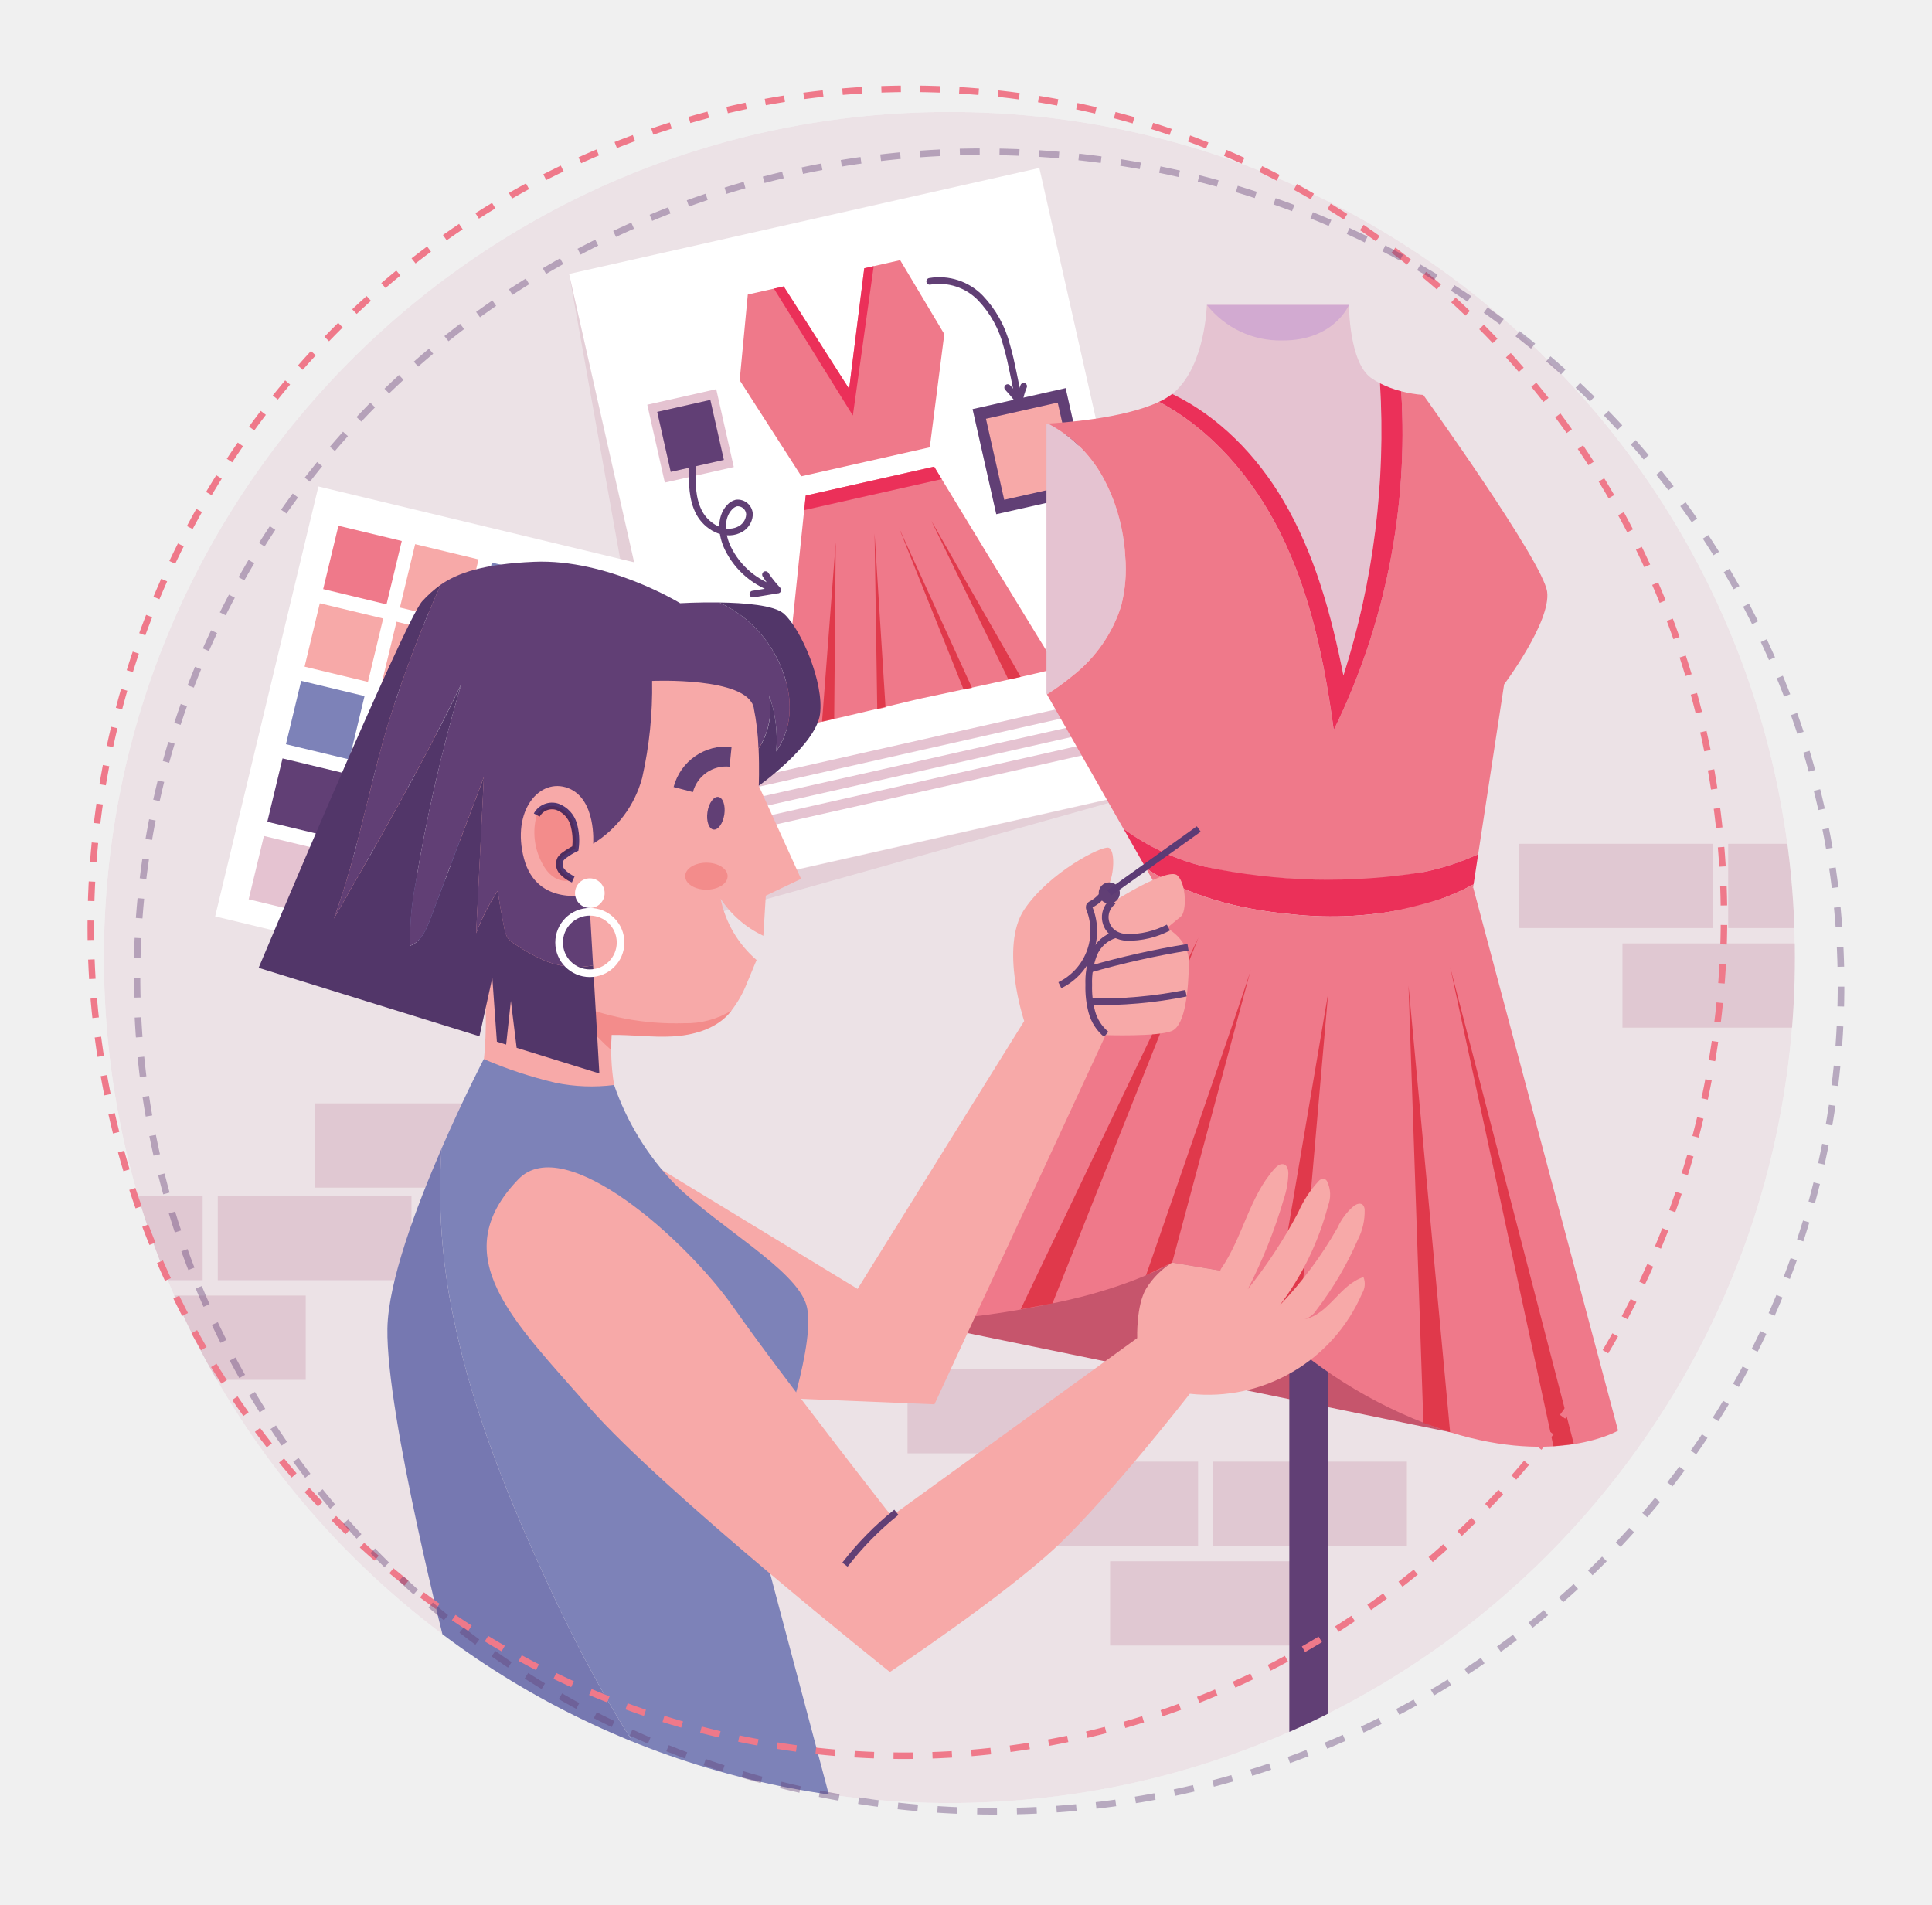
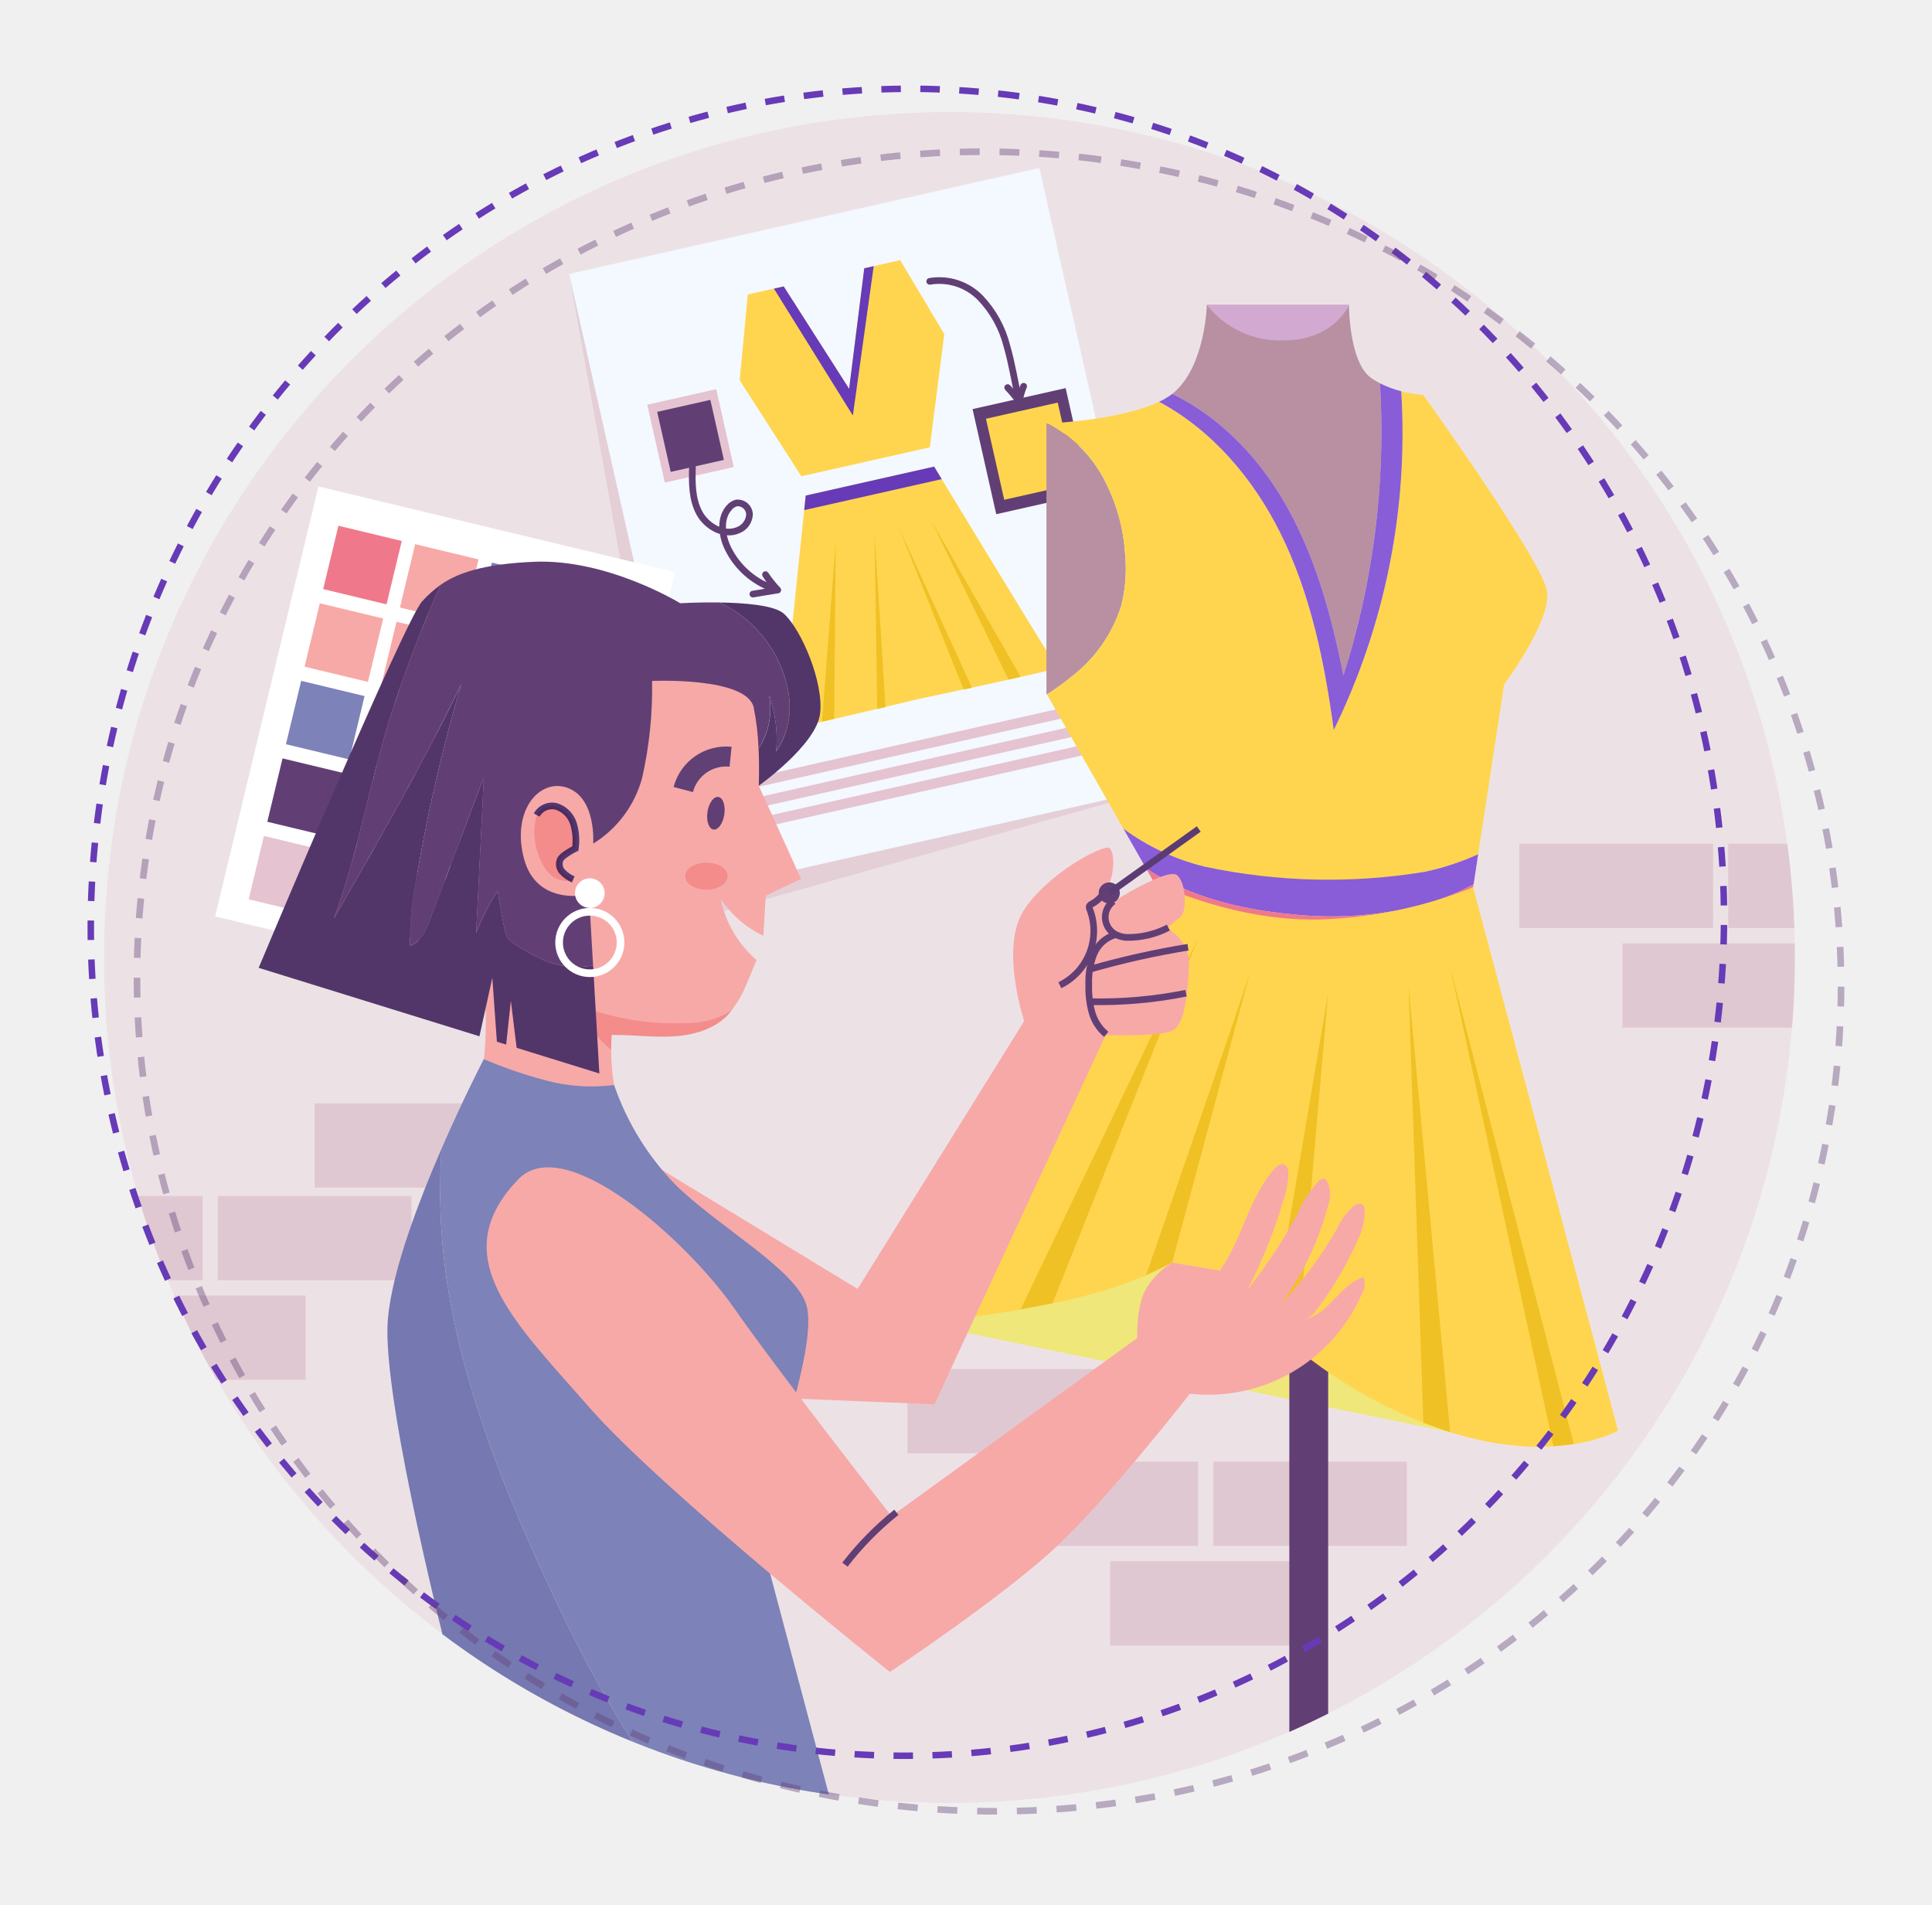
<svg xmlns="http://www.w3.org/2000/svg" width="278.008" height="274.025" viewBox="0 0 278.008 274.025">
  <defs>
    <clipPath id="clip-path">
      <circle id="Elipse_26" data-name="Elipse 26" cx="121.669" cy="121.669" r="121.669" fill="none" />
    </clipPath>
  </defs>
  <g id="Grupo_13033" data-name="Grupo 13033" transform="translate(1.689 -1.91)">
    <g id="Grupo_13032" data-name="Grupo 13032" transform="translate(13.257 18.016)">
      <g id="Grupo_13031" data-name="Grupo 13031" clip-path="url(#clip-path)">
        <circle id="Elipse_25" data-name="Elipse 25" cx="121.669" cy="121.669" r="121.669" fill="#e5c3d1" opacity="0.3" />
        <g id="Grupo_13017" data-name="Grupo 13017" transform="translate(203.686 91.99)" opacity="0.5" style="mix-blend-mode: multiply;isolation: isolate">
          <rect id="Rectángulo_2867" data-name="Rectángulo 2867" width="27.871" height="12.121" transform="translate(0 13.321)" fill="#e5c3d1" />
          <rect id="Rectángulo_2868" data-name="Rectángulo 2868" width="27.871" height="12.121" transform="translate(30.049 13.321)" fill="#e5c3d1" />
          <rect id="Rectángulo_2869" data-name="Rectángulo 2869" width="27.871" height="12.121" transform="translate(14.834 27.654)" fill="#e5c3d1" />
          <rect id="Rectángulo_2870" data-name="Rectángulo 2870" width="27.871" height="12.121" transform="translate(43.985)" fill="#e5c3d1" />
        </g>
        <g id="Grupo_13018" data-name="Grupo 13018" transform="translate(115.645 180.897)" opacity="0.5" style="mix-blend-mode: multiply;isolation: isolate">
          <rect id="Rectángulo_2871" data-name="Rectángulo 2871" width="27.871" height="12.121" transform="translate(71.856 25.442) rotate(180)" fill="#e5c3d1" />
          <rect id="Rectángulo_2872" data-name="Rectángulo 2872" width="27.871" height="12.121" transform="translate(41.807 25.442) rotate(180)" fill="#e5c3d1" />
          <rect id="Rectángulo_2873" data-name="Rectángulo 2873" width="27.871" height="12.121" transform="translate(57.022 39.775) rotate(180)" fill="#e5c3d1" />
          <rect id="Rectángulo_2874" data-name="Rectángulo 2874" width="27.871" height="12.121" transform="translate(27.871 12.121) rotate(180)" fill="#e5c3d1" />
        </g>
        <g id="Grupo_13019" data-name="Grupo 13019" transform="translate(-13.658 142.663)" opacity="0.5" style="mix-blend-mode: multiply;isolation: isolate">
          <rect id="Rectángulo_2875" data-name="Rectángulo 2875" width="27.871" height="12.121" transform="translate(0 13.321)" fill="#e5c3d1" />
          <rect id="Rectángulo_2876" data-name="Rectángulo 2876" width="27.871" height="12.121" transform="translate(30.049 13.321)" fill="#e5c3d1" />
          <rect id="Rectángulo_2877" data-name="Rectángulo 2877" width="27.871" height="12.121" transform="translate(14.834 27.654)" fill="#e5c3d1" />
          <rect id="Rectángulo_2878" data-name="Rectángulo 2878" width="27.871" height="12.121" transform="translate(43.985)" fill="#e5c3d1" />
        </g>
        <g id="Grupo_13020" data-name="Grupo 13020" transform="translate(66.947 8.065)">
-           <rect id="Rectángulo_2879" data-name="Rectángulo 2879" width="69.328" height="90.786" transform="matrix(0.976, -0.22, 0.22, 0.976, 0, 15.249)" fill="#fff" />
-           <path id="Trazado_29833" data-name="Trazado 29833" d="M225.8,124.5l-9.241,2.084-9.241,2.083s-3.417,33.39-3.584,33.741,19.891-4.485,19.891-4.485,20.192-4.241,19.89-4.485S225.8,124.5,225.8,124.5Z" transform="translate(-173.278 -81.529)" fill="#ef798a" />
-           <path id="Trazado_29834" data-name="Trazado 29834" d="M215.993,70.074l-5.168,1.165-2.178,17.348-9.412-14.735-5.168,1.165L192.9,87.352l8.875,13.815,9.241-2.084L220.254,97l2.088-16.287Z" transform="translate(-168.354 -56.808)" fill="#ef798a" />
+           <path id="Trazado_841432" data-name="Trazado 841432" d="M0,0H69.328V90.786H0Z" transform="matrix(0.976, -0.22, 0.22, 0.976, 0, 15.249)" fill="#f3f9ff" />
+           <path id="Trazado_29833" data-name="Trazado 29833" d="M225.8,124.5l-9.241,2.084-9.241,2.083s-3.417,33.39-3.584,33.741,19.891-4.485,19.891-4.485,20.192-4.241,19.89-4.485S225.8,124.5,225.8,124.5Z" transform="translate(-173.278 -81.529)" fill="#ffd54f" />
+           <path id="Trazado_29834" data-name="Trazado 29834" d="M215.993,70.074l-5.168,1.165-2.178,17.348-3.829-6-5.582-8.74-5.168,1.165L192.9,87.352l8.875,13.815,9.241-2.084L220.254,97l2.088-16.287Z" transform="translate(-168.354 -56.808)" fill="#ffd54f" />
          <rect id="Rectángulo_2880" data-name="Rectángulo 2880" width="59.396" height="1.453" transform="matrix(0.976, -0.22, 0.22, 0.976, 22.171, 88.698)" fill="#e5c3d1" />
          <rect id="Rectángulo_2881" data-name="Rectángulo 2881" width="59.396" height="1.453" transform="matrix(0.976, -0.22, 0.22, 0.976, 22.813, 91.544)" fill="#e5c3d1" />
          <rect id="Rectángulo_2882" data-name="Rectángulo 2882" width="59.396" height="1.453" transform="translate(23.454 94.39) rotate(-12.706)" fill="#e5c3d1" />
          <rect id="Rectángulo_2883" data-name="Rectángulo 2883" width="10.174" height="11.487" transform="translate(11.245 34.064) rotate(-12.706)" fill="#e5c3d1" />
          <rect id="Rectángulo_2884" data-name="Rectángulo 2884" width="7.838" height="8.849" transform="matrix(0.976, -0.22, 0.22, 0.976, 12.674, 35.093)" fill="#613f75" />
          <rect id="Rectángulo_2885" data-name="Rectángulo 2885" width="13.732" height="15.504" transform="translate(58.054 34.695) rotate(-12.706)" fill="#613f75" />
-           <rect id="Rectángulo_2886" data-name="Rectángulo 2886" width="10.579" height="11.944" transform="matrix(0.976, -0.22, 0.22, 0.976, 59.983, 36.085)" fill="#f7a9a8" />
+           <path id="Trazado_841433" data-name="Trazado 841433" d="M0,0H10.579V11.944H0Z" transform="matrix(0.976, -0.22, 0.22, 0.976, 59.983, 36.085)" fill="#ffd54f" />
          <path id="Trazado_29835" data-name="Trazado 29835" d="M180.422,124.618c-.072,2.248-.074,4.61.989,6.592s3.552,3.385,5.611,2.479a2.56,2.56,0,0,0,1.611-2.21,1.7,1.7,0,0,0-1.877-1.692,1.987,1.987,0,0,0-1,.624c-1.42,1.518-1.146,3.983-.251,5.859a11.5,11.5,0,0,0,7.2,6.043,16.852,16.852,0,0,1-1.771-2.219,11.176,11.176,0,0,0,1.759,2.214l-3.578.591" transform="translate(-162.675 -81.583)" fill="none" stroke="#613f75" stroke-linecap="round" stroke-linejoin="round" stroke-width="0.958" />
          <path id="Trazado_29836" data-name="Trazado 29836" d="M243,75.53a8.247,8.247,0,0,1,7.286,2.376,15.515,15.515,0,0,1,3.813,6.912c.747,2.555,1.129,5.2,1.75,7.788" transform="translate(-191.111 -59.216)" fill="none" stroke="#613f75" stroke-linecap="round" stroke-linejoin="round" stroke-width="0.958" />
          <path id="Trazado_29837" data-name="Trazado 29837" d="M263.557,103.5a22.012,22.012,0,0,1,1.668,2,10.213,10.213,0,0,1,.632-2.192" transform="translate(-200.449 -71.901)" fill="none" stroke="#613f75" stroke-linecap="round" stroke-linejoin="round" stroke-width="0.958" />
-           <path id="Trazado_29838" data-name="Trazado 29838" d="M201.93,74.885l11.357,18.257,3-21.493-1.358.306L212.75,89.3l-9.412-14.735Z" transform="translate(-172.457 -57.523)" fill="#eb3059" />
-           <path id="Trazado_29839" data-name="Trazado 29839" d="M228.61,124.5l-18.481,4.167-.214,2.091L229.7,126.3Z" transform="translate(-176.083 -81.529)" fill="#eb3059" />
-           <path id="Trazado_29840" data-name="Trazado 29840" d="M216.584,144.437l-1.969,25.826,1.749-.4Z" transform="translate(-178.219 -90.585)" fill="#ef798a" style="mix-blend-mode: multiply;isolation: isolate" />
-           <path id="Trazado_29841" data-name="Trazado 29841" d="M228.462,142.129l.385,25.3,1.193-.276Z" transform="translate(-184.508 -89.537)" fill="#ef798a" style="mix-blend-mode: multiply;isolation: isolate" />
-           <path id="Trazado_29842" data-name="Trazado 29842" d="M234.906,140.676l10.507,23.014-1.2.262Z" transform="translate(-187.435 -88.877)" fill="#ef798a" style="mix-blend-mode: multiply;isolation: isolate" />
-           <path id="Trazado_29843" data-name="Trazado 29843" d="M243.414,138.758l12.861,22.483-1.753.388Z" transform="translate(-191.299 -88.005)" fill="#ef798a" style="mix-blend-mode: multiply;isolation: isolate" />
+           <path id="Trazado_29838" data-name="Trazado 29838" d="M201.93,74.885l11.357,18.257,3-21.493-1.358.306L212.75,89.3l-9.412-14.735Z" transform="translate(-172.457 -57.523)" fill="#673ab7" />
+           <path id="Trazado_29839" data-name="Trazado 29839" d="M228.61,124.5l-18.481,4.167-.214,2.091L229.7,126.3Z" transform="translate(-176.083 -81.529)" fill="#673ab7" />
+           <path id="Trazado_29840" data-name="Trazado 29840" d="M216.584,144.437l-1.969,25.826,1.749-.4Z" transform="translate(-178.219 -90.585)" fill="#efe779" style="mix-blend-mode: multiply;isolation: isolate" />
+           <path id="Trazado_29841" data-name="Trazado 29841" d="M228.462,142.129l.385,25.3,1.193-.276Z" transform="translate(-184.508 -89.537)" fill="#efe779" style="mix-blend-mode: multiply;isolation: isolate" />
+           <path id="Trazado_29842" data-name="Trazado 29842" d="M234.906,140.676l10.507,23.014-1.2.262Z" transform="translate(-187.435 -88.877)" fill="#efe779" style="mix-blend-mode: multiply;isolation: isolate" />
+           <path id="Trazado_29843" data-name="Trazado 29843" d="M243.414,138.758l12.861,22.483-1.753.388Z" transform="translate(-191.299 -88.005)" fill="#efe779" style="mix-blend-mode: multiply;isolation: isolate" />
          <path id="Trazado_29844" data-name="Trazado 29844" d="M147.928,73.706,167.9,162.269l67.631-15.249-70.9,19.929Z" transform="translate(-147.928 -58.458)" fill="#f6e9ee" style="mix-blend-mode: multiply;isolation: isolate" />
        </g>
        <g id="Grupo_13021" data-name="Grupo 13021" transform="translate(16.014 53.892)">
          <rect id="Rectángulo_2887" data-name="Rectángulo 2887" width="52.799" height="63.623" transform="translate(14.86 0) rotate(13.507)" fill="#fff" />
          <rect id="Rectángulo_2888" data-name="Rectángulo 2888" width="9.379" height="9.379" transform="matrix(0.972, 0.234, -0.234, 0.972, 17.738, 5.652)" fill="#ef798a" />
          <rect id="Rectángulo_2889" data-name="Rectángulo 2889" width="9.379" height="9.379" transform="translate(28.778 8.304) rotate(13.507)" fill="#f7a9a8" />
          <rect id="Rectángulo_2890" data-name="Rectángulo 2890" width="9.379" height="9.379" transform="translate(39.817 10.955) rotate(13.507)" fill="#7d82b8" />
          <rect id="Rectángulo_2891" data-name="Rectángulo 2891" width="9.379" height="9.379" transform="translate(50.857 13.607) rotate(13.507)" fill="#613f75" />
          <rect id="Rectángulo_2892" data-name="Rectángulo 2892" width="9.379" height="9.379" transform="translate(15.058 16.811) rotate(13.507)" fill="#f7a9a8" />
          <rect id="Rectángulo_2893" data-name="Rectángulo 2893" width="9.379" height="9.379" transform="matrix(0.972, 0.234, -0.234, 0.972, 26.097, 19.463)" fill="#f7a9a8" />
          <rect id="Rectángulo_2894" data-name="Rectángulo 2894" width="9.379" height="9.379" transform="translate(37.137 22.115) rotate(13.507)" fill="#7d82b8" />
          <rect id="Rectángulo_2895" data-name="Rectángulo 2895" width="9.379" height="9.379" transform="translate(48.176 24.767) rotate(13.507)" fill="#613f75" />
          <rect id="Rectángulo_2896" data-name="Rectángulo 2896" width="9.379" height="9.379" transform="translate(12.377 27.971) rotate(13.507)" fill="#7d82b8" />
          <rect id="Rectángulo_2897" data-name="Rectángulo 2897" width="9.379" height="9.379" transform="translate(23.417 30.622) rotate(13.507)" fill="#f7a9a8" />
          <rect id="Rectángulo_2898" data-name="Rectángulo 2898" width="9.379" height="9.379" transform="matrix(0.972, 0.234, -0.234, 0.972, 34.456, 33.274)" fill="#7d82b8" />
          <rect id="Rectángulo_2899" data-name="Rectángulo 2899" width="9.379" height="9.379" transform="translate(45.495 35.926) rotate(13.507)" fill="#613f75" />
          <rect id="Rectángulo_2900" data-name="Rectángulo 2900" width="9.379" height="9.379" transform="translate(9.696 39.13) rotate(13.507)" fill="#613f75" />
          <rect id="Rectángulo_2901" data-name="Rectángulo 2901" width="9.379" height="9.379" transform="translate(20.736 41.782) rotate(13.507)" fill="#f7a9a8" />
          <rect id="Rectángulo_2902" data-name="Rectángulo 2902" width="9.379" height="9.379" transform="matrix(0.972, 0.234, -0.234, 0.972, 31.775, 44.434)" fill="#7d82b8" />
          <rect id="Rectángulo_2903" data-name="Rectángulo 2903" width="9.379" height="9.379" transform="translate(42.815 47.085) rotate(13.507)" fill="#613f75" />
          <rect id="Rectángulo_2904" data-name="Rectángulo 2904" width="9.379" height="9.379" transform="translate(7.016 50.289) rotate(13.507)" fill="#e5c3d1" />
          <rect id="Rectángulo_2905" data-name="Rectángulo 2905" width="9.379" height="9.379" transform="translate(18.055 52.941) rotate(13.507)" fill="#f7a9a8" />
          <rect id="Rectángulo_2906" data-name="Rectángulo 2906" width="9.379" height="9.379" transform="translate(29.095 55.593) rotate(13.507)" fill="#7d82b8" />
          <rect id="Rectángulo_2907" data-name="Rectángulo 2907" width="9.379" height="9.379" transform="matrix(0.972, 0.234, -0.234, 0.972, 40.134, 58.245)" fill="#613f75" />
        </g>
        <g id="Grupo_13024" data-name="Grupo 13024" transform="translate(118.271 27.772)">
-           <path id="Trazado_29845" data-name="Trazado 29845" d="M248.193,327.6,320.244,342.4l-7-34.981L279.7,298.328Z" transform="translate(-244.794 -180.193)" fill="#c6556c" />
+           <path id="Trazado_29845" data-name="Trazado 29845" d="M248.193,327.6,320.244,342.4l-7-34.981L279.7,298.328Z" transform="translate(-244.794 -180.193)" fill="#efe779" />
          <rect id="Rectángulo_2908" data-name="Rectángulo 2908" width="5.591" height="59.072" transform="translate(52.312 148.729)" fill="#613f75" />
          <g id="Grupo_13023" data-name="Grupo 13023" transform="translate(17.362)">
-             <path id="Trazado_29846" data-name="Trazado 29846" d="M284.527,139.414a21.32,21.32,0,0,0,.591-7.182,26.666,26.666,0,0,0-3.32-11.568,19.047,19.047,0,0,0-7.79-7.524l-.23.011v38.84l.075.132a36.916,36.916,0,0,0,3.755-2.733A20.679,20.679,0,0,0,284.527,139.414Z" transform="translate(-273.778 -96.076)" fill="#e5c3d1" />
-             <path id="Trazado_29847" data-name="Trazado 29847" d="M322.919,110c4.533,7.687,6.916,16.446,8.653,25.2a115.505,115.505,0,0,0,5.261-42.051,10.8,10.8,0,0,1-1.274-.768c-3.19-2.251-3.19-10.507-3.19-10.507H311.917s-.188,8.631-4.691,12.571c-.091.08-.192.156-.291.233C313.635,97.891,319.116,103.554,322.919,110Z" transform="translate(-288.839 -81.875)" fill="#e5c3d1" />
+             <path id="Trazado_29846" data-name="Trazado 29846" d="M284.527,139.414a21.32,21.32,0,0,0,.591-7.182,26.666,26.666,0,0,0-3.32-11.568,19.047,19.047,0,0,0-7.79-7.524l-.23.011v38.84l.075.132a36.916,36.916,0,0,0,3.755-2.733A20.679,20.679,0,0,0,284.527,139.414Z" transform="translate(-273.778 -96.076)" fill="#b890a1" />
+             <path id="Trazado_29847" data-name="Trazado 29847" d="M322.919,110c4.533,7.687,6.916,16.446,8.653,25.2a115.505,115.505,0,0,0,5.261-42.051,10.8,10.8,0,0,1-1.274-.768c-3.19-2.251-3.19-10.507-3.19-10.507H311.917s-.188,8.631-4.691,12.571c-.091.08-.192.156-.291.233C313.635,97.891,319.116,103.554,322.919,110Z" transform="translate(-288.839 -81.875)" fill="#b890a1" />
            <g id="Grupo_13022" data-name="Grupo 13022" transform="translate(0.075 11.276)">
-               <path id="Trazado_29848" data-name="Trazado 29848" d="M311.5,174.867a68.93,68.93,0,0,0,16.725-1.077,36.947,36.947,0,0,0,7.738-2.537l3.734-24.441s6.755-9.006,6.192-13.322-17.825-28.332-17.825-28.332a17.136,17.136,0,0,1-3.176-.528,97.024,97.024,0,0,1-9.708,48.744c-1.319-9.76-3.309-19.569-7.7-28.385-3.874-7.782-9.813-14.779-17.437-18.841-5.206,2.477-14.432,3.047-15.977,3.127a19.047,19.047,0,0,1,7.79,7.524,26.665,26.665,0,0,1,3.32,11.568,21.318,21.318,0,0,1-.591,7.182,20.678,20.678,0,0,1-6.919,9.975,36.921,36.921,0,0,1-3.756,2.733l11.012,19.329a32.892,32.892,0,0,0,11.728,5.462A68.6,68.6,0,0,0,311.5,174.867Z" transform="translate(-273.915 -103.487)" fill="#ef798a" />
-               <path id="Trazado_29849" data-name="Trazado 29849" d="M320.909,124.037c4.39,8.817,6.38,18.626,7.7,28.385a97.024,97.024,0,0,0,9.708-48.744,14.757,14.757,0,0,1-3.056-1.143A115.507,115.507,0,0,1,330,144.586c-1.737-8.754-4.12-17.512-8.653-25.2-3.8-6.448-9.284-12.11-15.984-15.322a10.206,10.206,0,0,1-1.89,1.132C311.1,109.258,317.034,116.255,320.909,124.037Z" transform="translate(-287.34 -102.535)" fill="#eb3059" />
-               <path id="Trazado_29850" data-name="Trazado 29850" d="M337.392,226.185a85.311,85.311,0,0,1-31.572-.741,32.892,32.892,0,0,1-11.728-5.462l3.239,5.685c6.03,4.042,13.468,5.909,20.767,6.595a53.312,53.312,0,0,0,18.009-1.057,36.255,36.255,0,0,0,8.362-3.224l.661-4.332A36.947,36.947,0,0,1,337.392,226.185Z" transform="translate(-283.08 -155.882)" fill="#eb3059" />
+               <path id="Trazado_29848" data-name="Trazado 29848" d="M311.5,174.867a68.93,68.93,0,0,0,16.725-1.077,36.947,36.947,0,0,0,7.738-2.537l3.734-24.441s6.755-9.006,6.192-13.322-17.825-28.332-17.825-28.332a17.136,17.136,0,0,1-3.176-.528,97.024,97.024,0,0,1-9.708,48.744c-1.319-9.76-3.309-19.569-7.7-28.385-3.874-7.782-9.813-14.779-17.437-18.841-5.206,2.477-14.432,3.047-15.977,3.127a19.047,19.047,0,0,1,7.79,7.524,26.665,26.665,0,0,1,3.32,11.568,21.318,21.318,0,0,1-.591,7.182,20.678,20.678,0,0,1-6.919,9.975,36.921,36.921,0,0,1-3.756,2.733l11.012,19.329a32.892,32.892,0,0,0,11.728,5.462A68.6,68.6,0,0,0,311.5,174.867Z" transform="translate(-273.915 -103.487)" fill="#ffd54f" />
+               <path id="Trazado_29849" data-name="Trazado 29849" d="M320.909,124.037c4.39,8.817,6.38,18.626,7.7,28.385a97.024,97.024,0,0,0,9.708-48.744,14.757,14.757,0,0,1-3.056-1.143A115.507,115.507,0,0,1,330,144.586c-1.737-8.754-4.12-17.512-8.653-25.2-3.8-6.448-9.284-12.11-15.984-15.322a10.206,10.206,0,0,1-1.89,1.132C311.1,109.258,317.034,116.255,320.909,124.037Z" transform="translate(-287.34 -102.535)" fill="#895cd8" />
+               <path id="Trazado_29850" data-name="Trazado 29850" d="M337.392,226.185a85.311,85.311,0,0,1-31.572-.741,32.892,32.892,0,0,1-11.728-5.462l3.239,5.685c6.03,4.042,13.468,5.909,20.767,6.595a53.312,53.312,0,0,0,18.009-1.057,36.255,36.255,0,0,0,8.362-3.224l.661-4.332A36.947,36.947,0,0,1,337.392,226.185Z" transform="translate(-283.08 -155.882)" fill="#895cd8" />
              <path id="Trazado_29851" data-name="Trazado 29851" d="M320.794,236.993c-7.3-.686-14.737-2.553-20.767-6.595l1.156,2.029,26.172,12.516L347.1,233.131l.064-.42a36.256,36.256,0,0,1-8.362,3.224A53.312,53.312,0,0,1,320.794,236.993Z" transform="translate(-285.776 -160.613)" fill="#ef798a" />
            </g>
          </g>
-           <path id="Trazado_29852" data-name="Trazado 29852" d="M274.81,234.115c1.155.557,12.092,5.769,24.3,5.325a64.685,64.685,0,0,0,21.618-4.62l20.855,78.186s-8.653,5.062-24.167.23A67.558,67.558,0,0,1,291.734,298l-7.5-8.045-6.811-1.135s-5.929,3.614-17.223,5.874a130.218,130.218,0,0,1-18.231,2.543Z" transform="translate(-241.966 -151.026)" fill="#ef798a" />
-           <path id="Trazado_29853" data-name="Trazado 29853" d="M380.209,256.414l17.807,68.661-2.938.315Z" transform="translate(-304.759 -161.154)" fill="#ef798a" style="mix-blend-mode: multiply;isolation: isolate" />
-           <path id="Trazado_29854" data-name="Trazado 29854" d="M375.226,325.589l-5.987-64.277,2.14,62.927Z" transform="translate(-299.776 -163.379)" fill="#ef798a" style="mix-blend-mode: multiply;isolation: isolate" />
-           <path id="Trazado_29855" data-name="Trazado 29855" d="M341.288,263.336l-8.135,47.937,3.674,3.254Z" transform="translate(-283.385 -164.299)" fill="#ef798a" style="mix-blend-mode: multiply;isolation: isolate" />
-           <path id="Trazado_29856" data-name="Trazado 29856" d="M315.118,257.064c-.183,1.078-15.091,44.014-15.091,44.014l3.765-1.834Z" transform="translate(-268.339 -161.45)" fill="#ef798a" style="mix-blend-mode: multiply;isolation: isolate" />
-           <path id="Trazado_29857" data-name="Trazado 29857" d="M292.561,248.677l-25.583,53.485,4.58-.854Z" transform="translate(-253.327 -157.64)" fill="#ef798a" style="mix-blend-mode: multiply;isolation: isolate" />
+           <path id="Trazado_29852" data-name="Trazado 29852" d="M274.81,234.115c1.155.557,12.092,5.769,24.3,5.325a64.685,64.685,0,0,0,21.618-4.62l20.855,78.186s-8.653,5.062-24.167.23A67.558,67.558,0,0,1,291.734,298l-7.5-8.045-6.811-1.135s-5.929,3.614-17.223,5.874a130.218,130.218,0,0,1-18.231,2.543Z" transform="translate(-241.966 -151.026)" fill="#ffd54f" />
+           <path id="Trazado_29853" data-name="Trazado 29853" d="M380.209,256.414l17.807,68.661-2.938.315Z" transform="translate(-304.759 -161.154)" fill="#efe779" style="mix-blend-mode: multiply;isolation: isolate" />
+           <path id="Trazado_29854" data-name="Trazado 29854" d="M375.226,325.589l-5.987-64.277,2.14,62.927Z" transform="translate(-299.776 -163.379)" fill="#efe779" style="mix-blend-mode: multiply;isolation: isolate" />
+           <path id="Trazado_29855" data-name="Trazado 29855" d="M341.288,263.336l-8.135,47.937,3.674,3.254Z" transform="translate(-283.385 -164.299)" fill="#efe779" style="mix-blend-mode: multiply;isolation: isolate" />
+           <path id="Trazado_29856" data-name="Trazado 29856" d="M315.118,257.064c-.183,1.078-15.091,44.014-15.091,44.014l3.765-1.834Z" transform="translate(-268.339 -161.45)" fill="#efe779" style="mix-blend-mode: multiply;isolation: isolate" />
+           <path id="Trazado_29857" data-name="Trazado 29857" d="M292.561,248.677l-25.583,53.485,4.58-.854Z" transform="translate(-253.327 -157.64)" fill="#efe779" style="mix-blend-mode: multiply;isolation: isolate" />
        </g>
        <path id="Trazado_29858" data-name="Trazado 29858" d="M336.516,81.875s-2.125,5.159-9.582,5.111a13.452,13.452,0,0,1-10.87-5.111Z" transform="translate(-157.352 -54.103)" fill="#d2aad1" />
        <g id="Grupo_13030" data-name="Grupo 13030" transform="translate(22.27 64.713)">
          <g id="Grupo_13026" data-name="Grupo 13026" transform="translate(55.577 38.466)">
            <path id="Trazado_29859" data-name="Trazado 29859" d="M167.9,269.817l30.611,18.626L222.482,249.9s-3.563-10.69,0-16.034,11.176-9.232,12.147-8.908.81,3.887,0,5.345a1.858,1.858,0,0,0,.67,2.429s7.9-5.034,9.23-3.785,1.332,5.245.5,5.911-2,1.665-2,1.665,3.247,1.665,3.164,5.078-.416,8.908-2.5,9.741-9.491.583-9.491.583l-24.63,53.127-29.341-1.206Z" transform="translate(-167.9 -222.263)" fill="#f7a9a8" />
            <path id="Trazado_29860" data-name="Trazado 29860" d="M284.12,235.406a5.127,5.127,0,0,1-2.215,2.412.686.686,0,0,0-.348.3.666.666,0,0,0,.062.466,8.688,8.688,0,0,1-4.306,10.916" transform="translate(-217.598 -227.02)" fill="none" stroke="#613f75" stroke-miterlimit="10" stroke-width="0.958" />
            <path id="Trazado_29861" data-name="Trazado 29861" d="M290.467,239.065a2.829,2.829,0,0,0,.271,4.78,4.034,4.034,0,0,0,1.622.441,12.592,12.592,0,0,0,6.005-1.418" transform="translate(-223.033 -228.681)" fill="none" stroke="#613f75" stroke-miterlimit="10" stroke-width="0.958" />
            <path id="Trazado_29862" data-name="Trazado 29862" d="M288.823,247.877a4.789,4.789,0,0,0-3.178,2.872,11.018,11.018,0,0,0-.71,4.359,13.6,13.6,0,0,0,.437,3.878,6.3,6.3,0,0,0,2.077,3.245" transform="translate(-221.06 -232.684)" fill="none" stroke="#613f75" stroke-miterlimit="10" stroke-width="0.958" />
            <path id="Trazado_29863" data-name="Trazado 29863" d="M285.085,254.4a121.989,121.989,0,0,1,14.2-3.186" transform="translate(-221.128 -234.198)" fill="none" stroke="#613f75" stroke-miterlimit="10" stroke-width="0.958" />
            <path id="Trazado_29864" data-name="Trazado 29864" d="M285.066,264.556a62.987,62.987,0,0,0,13.921-1.22" transform="translate(-221.119 -239.706)" fill="none" stroke="#613f75" stroke-miterlimit="10" stroke-width="0.958" />
            <g id="Grupo_13025" data-name="Grupo 13025" transform="translate(65.308)">
              <path id="Trazado_29865" data-name="Trazado 29865" d="M290.6,235.637a1.522,1.522,0,1,1-1.522-1.522A1.521,1.521,0,0,1,290.6,235.637Z" transform="translate(-287.56 -226.433)" fill="#613f75" />
              <line id="Línea_17" data-name="Línea 17" x1="12.876" y2="9.204" transform="translate(1.522)" fill="none" stroke="#5c3b75" stroke-miterlimit="10" stroke-width="0.958" />
            </g>
          </g>
          <path id="Trazado_29866" data-name="Trazado 29866" d="M122.179,234.966a37.432,37.432,0,0,0,20.894,8.053,31.733,31.733,0,0,1-2.243-13.944c2.918-.04,5.834.376,8.747.217s5.945-.987,7.971-3.086a15.926,15.926,0,0,0,2.794-4.694c.482-1.075.868-2.14,1.35-3.215a15.782,15.782,0,0,1-5.182-8.825,14.977,14.977,0,0,0,6.15,5.338l.354-5.777,5.073-2.418L162,193.214s1.772-5.094-1.329-12.957-29.9-5.095-29.9-5.095c-4.745,1.79-8.363,6.106-10.142,10.855s-2,9.946-1.666,15.007a72.447,72.447,0,0,0,1.61,11.147c.613,2.728,1.386,5.426,1.766,8.2A57.743,57.743,0,0,1,122.179,234.966Z" transform="translate(-90.033 -160.974)" fill="#f7a9a8" />
          <path id="Trazado_29867" data-name="Trazado 29867" d="M186.789,214.112c-.2,1.3-.9,2.263-1.567,2.162s-1.054-1.233-.859-2.528.9-2.263,1.567-2.162S186.984,212.816,186.789,214.112Z" transform="translate(-119.778 -177.729)" fill="#613f75" />
          <path id="Trazado_29868" data-name="Trazado 29868" d="M178.026,205.686a6.373,6.373,0,0,1,6.809-4.721" transform="translate(-116.923 -172.895)" fill="none" stroke="#604075" stroke-miterlimit="10" stroke-width="2.874" />
          <path id="Trazado_29869" data-name="Trazado 29869" d="M139.394,215.284a2.5,2.5,0,0,1,3-1.179,3.826,3.826,0,0,1,2.31,2.495,8.506,8.506,0,0,1,.246,3.493,10.063,10.063,0,0,0-1.572.961,2.135,2.135,0,0,0-.564.558,1.628,1.628,0,0,0,.245,1.817,4.769,4.769,0,0,0,1.586,1.12" transform="translate(-99.375 -178.823)" fill="none" stroke="#513570" stroke-miterlimit="10" stroke-width="0.958" />
          <path id="Trazado_29870" data-name="Trazado 29870" d="M184.637,230.862c0,1.074-1.368,1.944-3.055,1.944s-3.055-.871-3.055-1.944,1.368-1.944,3.055-1.944S184.637,229.788,184.637,230.862Z" transform="translate(-117.15 -185.606)" fill="#f7a9a8" opacity="0.5" style="mix-blend-mode: multiply;isolation: isolate" />
          <g id="Grupo_13027" data-name="Grupo 13027" transform="translate(18.526 71.579)">
            <path id="Trazado_29871" data-name="Trazado 29871" d="M109.547,328.738a88.943,88.943,0,0,1-1.736-24.429c-3.677,8.459-7.68,19.164-7.793,25.89-.208,12.5,8.695,47.1,8.695,47.1l21.651,17.952,10.093,1.772c-7.54-9.988-13.356-21.242-18.534-32.666C116.722,352.884,112.073,341.078,109.547,328.738Z" transform="translate(-100.014 -291.43)" fill="#7678b1" />
            <path id="Trazado_29872" data-name="Trazado 29872" d="M159.934,349.242l2.875-12.939s5.359-15.161,3.79-20.259-12.547-11.109-18.821-17.253a38.716,38.716,0,0,1-8.834-14.355,25.7,25.7,0,0,1-8.458-.325,62.047,62.047,0,0,1-10.293-3.4s-2.918,5.611-6.077,12.879a88.943,88.943,0,0,0,1.736,24.429c2.526,12.34,7.175,24.146,12.375,35.619,5.178,11.424,10.994,22.678,18.534,32.666l24.151,4.24Z" transform="translate(-106.32 -280.711)" fill="#7d82b8" />
          </g>
          <path id="Trazado_29873" data-name="Trazado 29873" d="M130.767,310.554c6.663-6.885,24.164,8.758,30.976,18.488s22.7,30,22.7,30L219.8,333.421s-.162-4.7,1.3-7.136a11.59,11.59,0,0,1,3.73-3.73l6.811,1.135c.164.144.106-.074.23-.252,3.112-4.479,4.044-10.312,7.681-14.376.367-.41.905-.832,1.414-.62.454.19.577.77.585,1.262a12.691,12.691,0,0,1-.666,3.743,73.428,73.428,0,0,1-5.18,12.955,70.265,70.265,0,0,0,7.252-11.038,16.016,16.016,0,0,1,2.956-4.537.9.9,0,0,1,.79-.329.786.786,0,0,1,.414.35,4.389,4.389,0,0,1,.144,3.534,40.848,40.848,0,0,1-6.978,14.363,56.151,56.151,0,0,0,8.358-11.232,8.67,8.67,0,0,1,2.375-3.134c.361-.249.877-.429,1.215-.15a1.059,1.059,0,0,1,.3.742,8.945,8.945,0,0,1-.993,4.314,47.973,47.973,0,0,1-5.912,10.054,3.2,3.2,0,0,1-1.736,1.379c3.516-.744,5.05-4.967,8.47-6.071a2.634,2.634,0,0,1-.183,2.317,24.144,24.144,0,0,1-24.809,14.474s-11.317,14.542-18.935,21.769-24.222,18.264-24.222,18.264-32.789-26.09-43.267-38.09C130.2,331.075,120,321.677,130.767,310.554Z" transform="translate(-93.377 -221.702)" fill="#f7a9a8" />
          <path id="Trazado_29874" data-name="Trazado 29874" d="M220.654,407.726a44.1,44.1,0,0,1,7.4-7.532" transform="translate(-136.285 -263.403)" fill="none" stroke="#613f75" stroke-miterlimit="10" stroke-width="0.958" />
          <path id="Trazado_29875" data-name="Trazado 29875" d="M144.363,224.549a4.769,4.769,0,0,1-1.586-1.12,1.628,1.628,0,0,1-.245-1.817,2.136,2.136,0,0,1,.564-.558,10.063,10.063,0,0,1,1.572-.961,8.506,8.506,0,0,0-.246-3.493,3.826,3.826,0,0,0-2.31-2.495,2.5,2.5,0,0,0-3,1.179,9.336,9.336,0,0,0,.738,6.851C141.715,225.8,144.363,224.549,144.363,224.549Z" transform="translate(-99.096 -178.823)" fill="#f7a9a8" opacity="0.5" style="mix-blend-mode: multiply;isolation: isolate" />
          <g id="Grupo_13028" data-name="Grupo 13028" transform="translate(44.565 63.232)" opacity="0.5" style="mix-blend-mode: multiply;isolation: isolate">
            <path id="Trazado_29876" data-name="Trazado 29876" d="M147.724,265.416a39,39,0,0,0,6.171,7.045c0-.726.013-1.452.062-2.177,2.918-.04,5.834.376,8.747.217s5.945-.987,7.971-3.086a8.412,8.412,0,0,0,.57-.663,12.434,12.434,0,0,1-6.865,1.848A38.637,38.637,0,0,1,147.724,265.416Z" transform="translate(-147.724 -265.416)" fill="#f7a9a8" />
          </g>
          <g id="Grupo_13029" data-name="Grupo 13029">
            <path id="Trazado_29877" data-name="Trazado 29877" d="M107.772,209.946a24.327,24.327,0,0,1-4.716-2.521,3.691,3.691,0,0,1-1.158-.981,3.607,3.607,0,0,1-.452-1.3q-.566-2.708-.968-5.447a30.642,30.642,0,0,0-3.106,6.089q.554-11.221,1.109-22.442l-7.7,20.39c-.588,1.555-1.343,3.283-2.9,3.856a41.334,41.334,0,0,1,.758-8.877,238.57,238.57,0,0,1,6.591-28.751C89.669,181.49,83.281,192.59,76.9,203.678c3.389-9.169,5.04-18.88,7.868-28.237a182.928,182.928,0,0,1,7.508-19.795,16.651,16.651,0,0,0-2.656,2.364c-2.534,2.683-23.548,52.759-23.548,52.759l31.774,9.851,1.851-8.419.657,9.2,1.334.413.678-6.286.831,6.753L115.1,225.97l-.9-15.554A12.264,12.264,0,0,1,107.772,209.946Z" transform="translate(-66.07 -152.324)" fill="#523669" />
            <path id="Trazado_29878" data-name="Trazado 29878" d="M148.53,168.775a18.9,18.9,0,0,1,1.021,8.1,11.121,11.121,0,0,0,1.891-5.153,13.614,13.614,0,0,0-.45-4.844,17.719,17.719,0,0,0-6.6-9.666,17.388,17.388,0,0,0-3.053-1.783c-3.035-.043-5.6.111-5.6.111s-10.433-6.409-21.014-5.962c-7.345.31-11.026,1.626-13.44,3.3a182.927,182.927,0,0,0-7.508,19.795c-2.828,9.357-4.479,19.068-7.868,28.237,6.382-11.088,12.771-22.188,18.325-33.713a238.573,238.573,0,0,0-6.591,28.751,41.335,41.335,0,0,0-.758,8.877c1.561-.573,2.316-2.3,2.9-3.856l7.7-20.39q-.555,11.222-1.109,22.442a30.642,30.642,0,0,1,3.106-6.089q.4,2.738.968,5.447a3.607,3.607,0,0,0,.452,1.3,3.691,3.691,0,0,0,1.158.981,24.328,24.328,0,0,0,4.716,2.521,12.264,12.264,0,0,0,6.431.471l-.591-10.213s-7.46,1.862-9.34-5.111,2.273-11.753,6.347-10.186,3.6,7.992,3.6,7.992a16.007,16.007,0,0,0,7.051-9.48,58.92,58.92,0,0,0,1.429-13.933s13.581-.612,14.606,3.8a34.64,34.64,0,0,1,.7,5.952A10.554,10.554,0,0,0,148.53,168.775Z" transform="translate(-75.082 -149.56)" fill="#613f75" />
            <path id="Trazado_29879" data-name="Trazado 29879" d="M196.778,161.921c-1.38-1.217-5.673-1.55-9.3-1.6a17.387,17.387,0,0,1,3.053,1.783,17.719,17.719,0,0,1,6.6,9.666,13.613,13.613,0,0,1,.45,4.844,11.121,11.121,0,0,1-1.891,5.153,18.9,18.9,0,0,0-1.021-8.1,10.554,10.554,0,0,1-1.509,7.7c.129,2.9.023,5.323.023,5.323s8.219-5.838,8.815-10.309S199.311,164.157,196.778,161.921Z" transform="translate(-121.216 -154.447)" fill="#523669" />
          </g>
        </g>
        <path id="Trazado_29880" data-name="Trazado 29880" d="M153.75,235.18a2.132,2.132,0,1,1-2.131-2.132A2.131,2.131,0,0,1,153.75,235.18Z" transform="translate(-81.689 -122.769)" fill="#fff" />
        <path id="Trazado_29881" data-name="Trazado 29881" d="M149.255,240.859a4.972,4.972,0,1,0,4.972,4.972A4.972,4.972,0,0,0,149.255,240.859Zm0,8.844a3.872,3.872,0,1,1,3.872-3.872A3.873,3.873,0,0,1,149.255,249.7Z" transform="translate(-79.326 -126.317)" fill="#fff" />
      </g>
    </g>
-     <ellipse id="Elipse_27" data-name="Elipse 27" cx="119.93" cy="117.446" rx="119.93" ry="117.446" transform="matrix(0.111, -0.994, 0.994, 0.111, -1.172, 240.793)" fill="none" stroke="#ef798a" stroke-miterlimit="10" stroke-width="0.934" stroke-dasharray="2.803" />
+     <ellipse id="Elipse_27" data-name="Elipse 27" cx="119.93" cy="117.446" rx="119.93" ry="117.446" transform="matrix(0.111, -0.994, 0.994, 0.111, -1.172, 240.793)" fill="none" stroke="#673ab7" stroke-miterlimit="10" stroke-width="0.934" stroke-dasharray="2.803" />
    <ellipse id="Elipse_28" data-name="Elipse 28" cx="119.348" cy="122.633" rx="119.348" ry="122.633" transform="translate(5.465 248.088) rotate(-83.605)" fill="none" stroke="#613f75" stroke-miterlimit="10" stroke-width="0.952" stroke-dasharray="2.857" opacity="0.4" />
  </g>
</svg>
